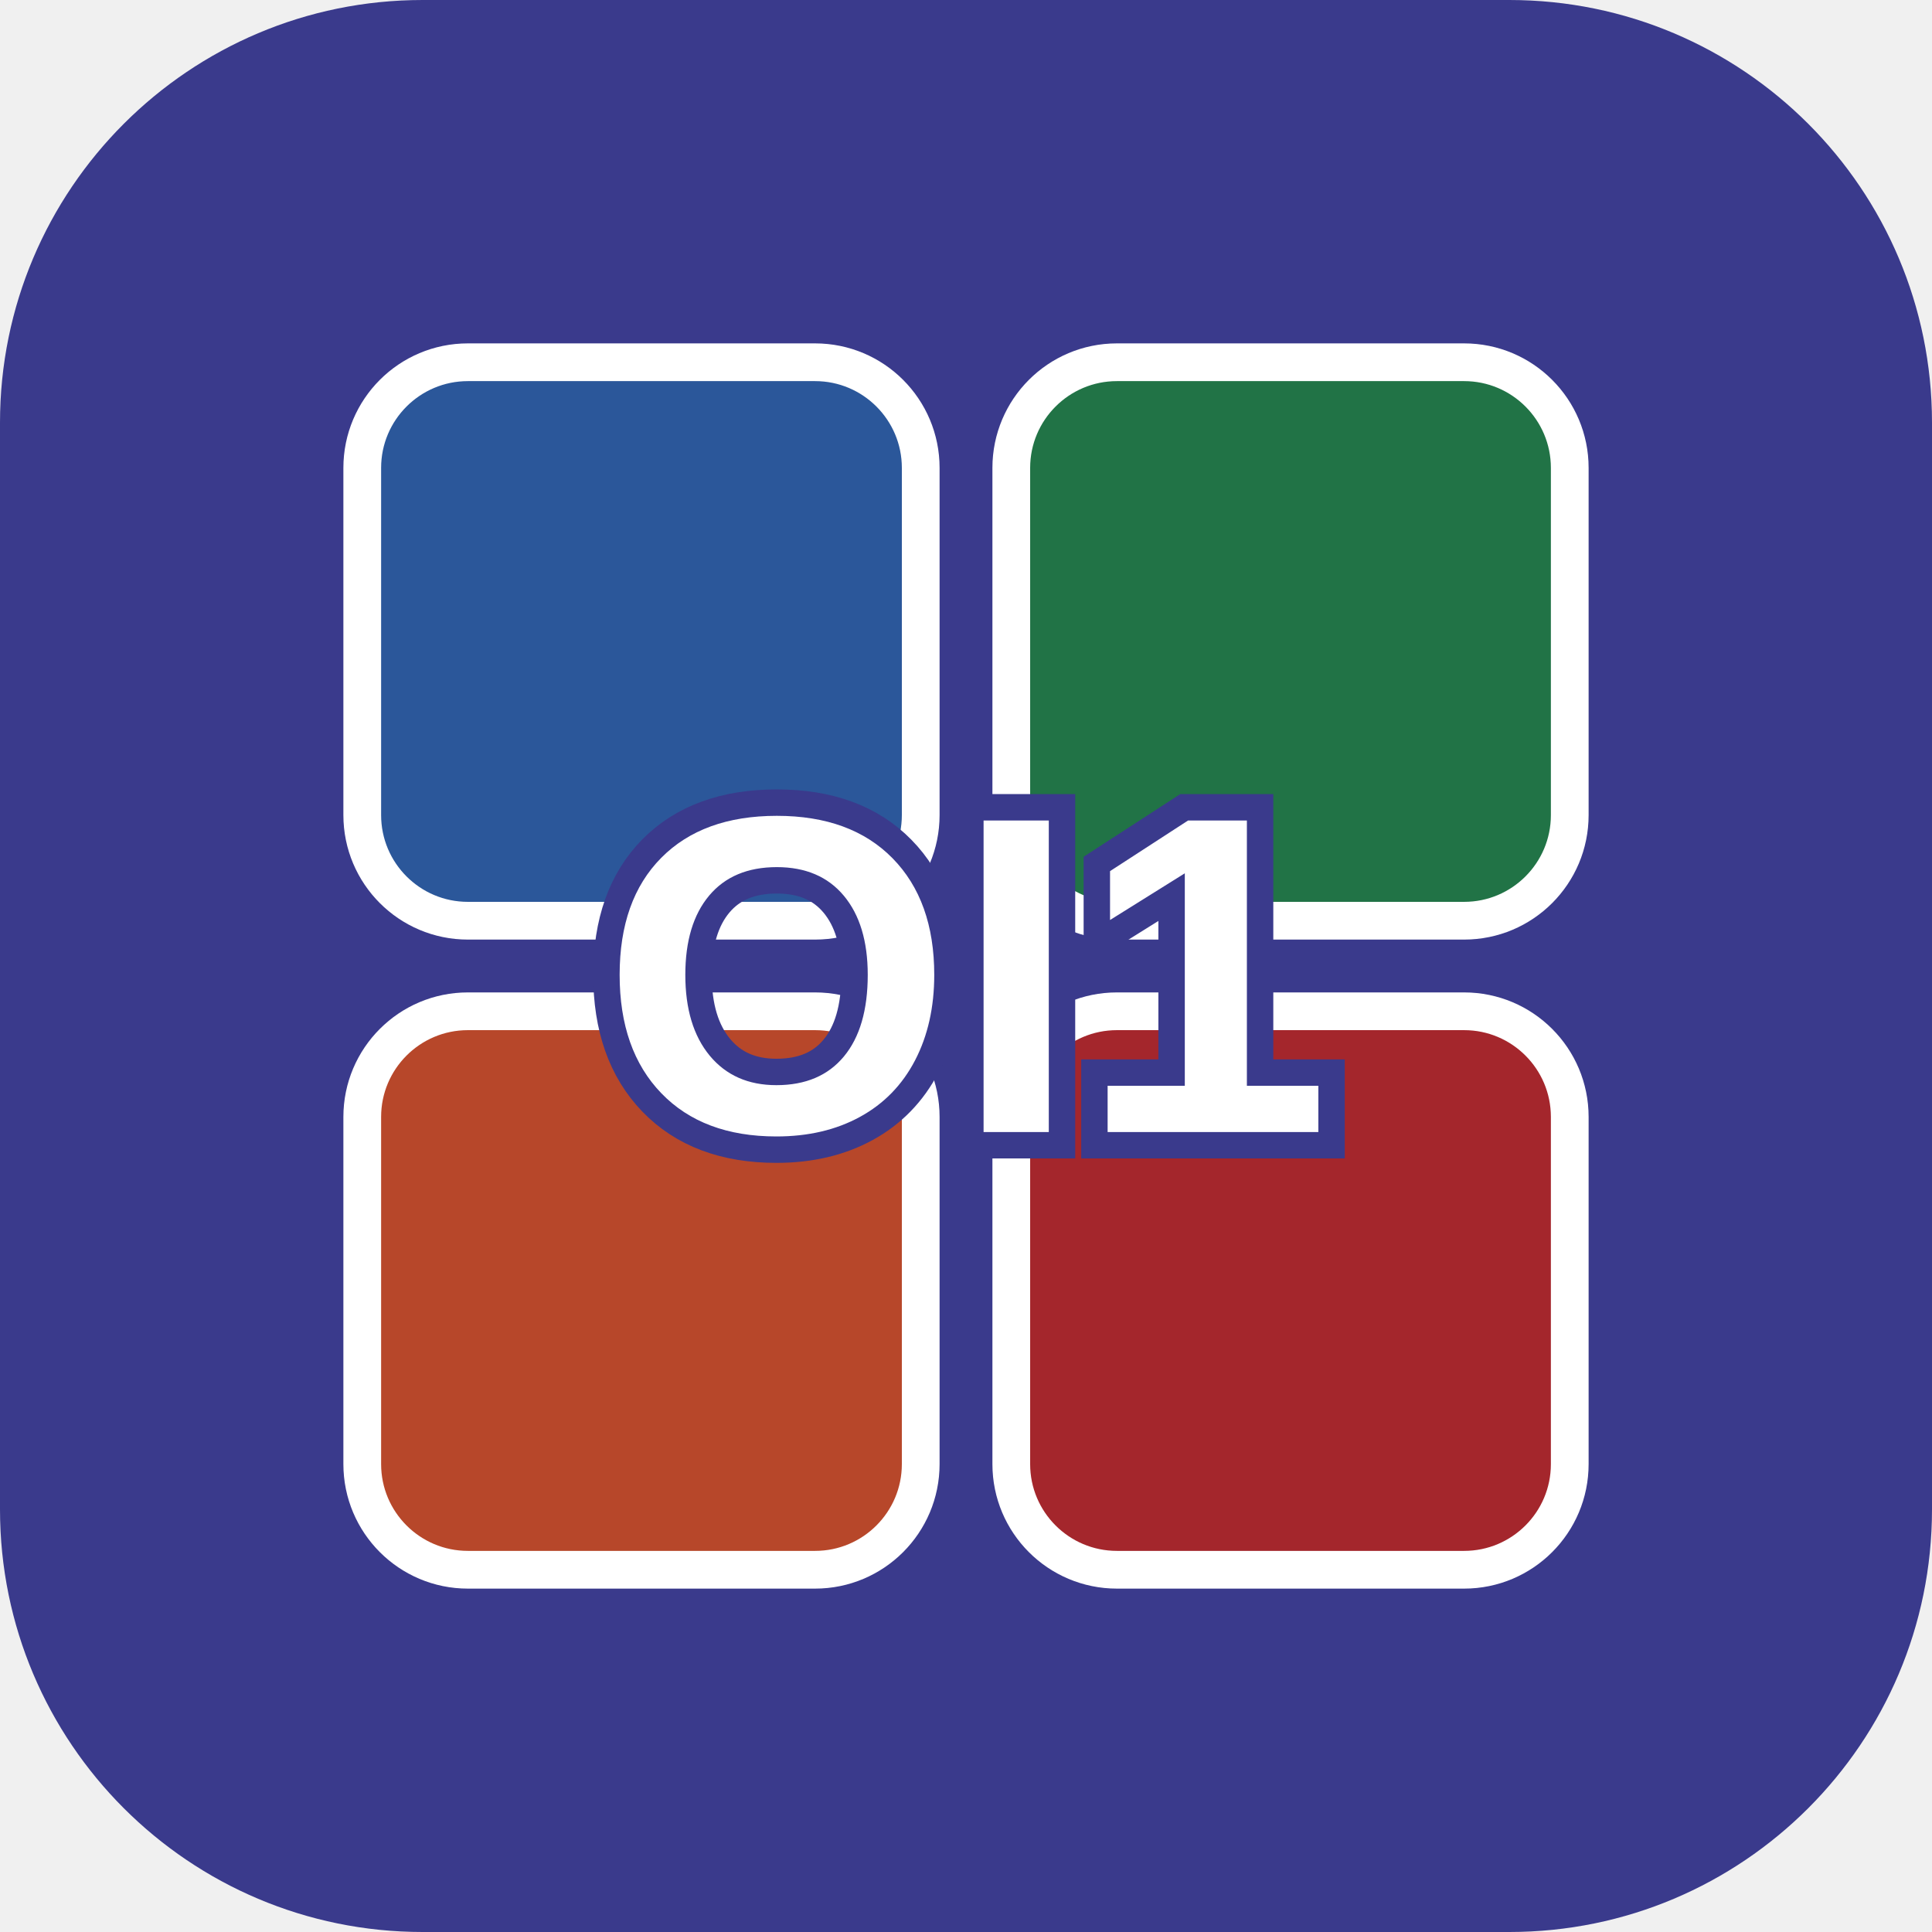
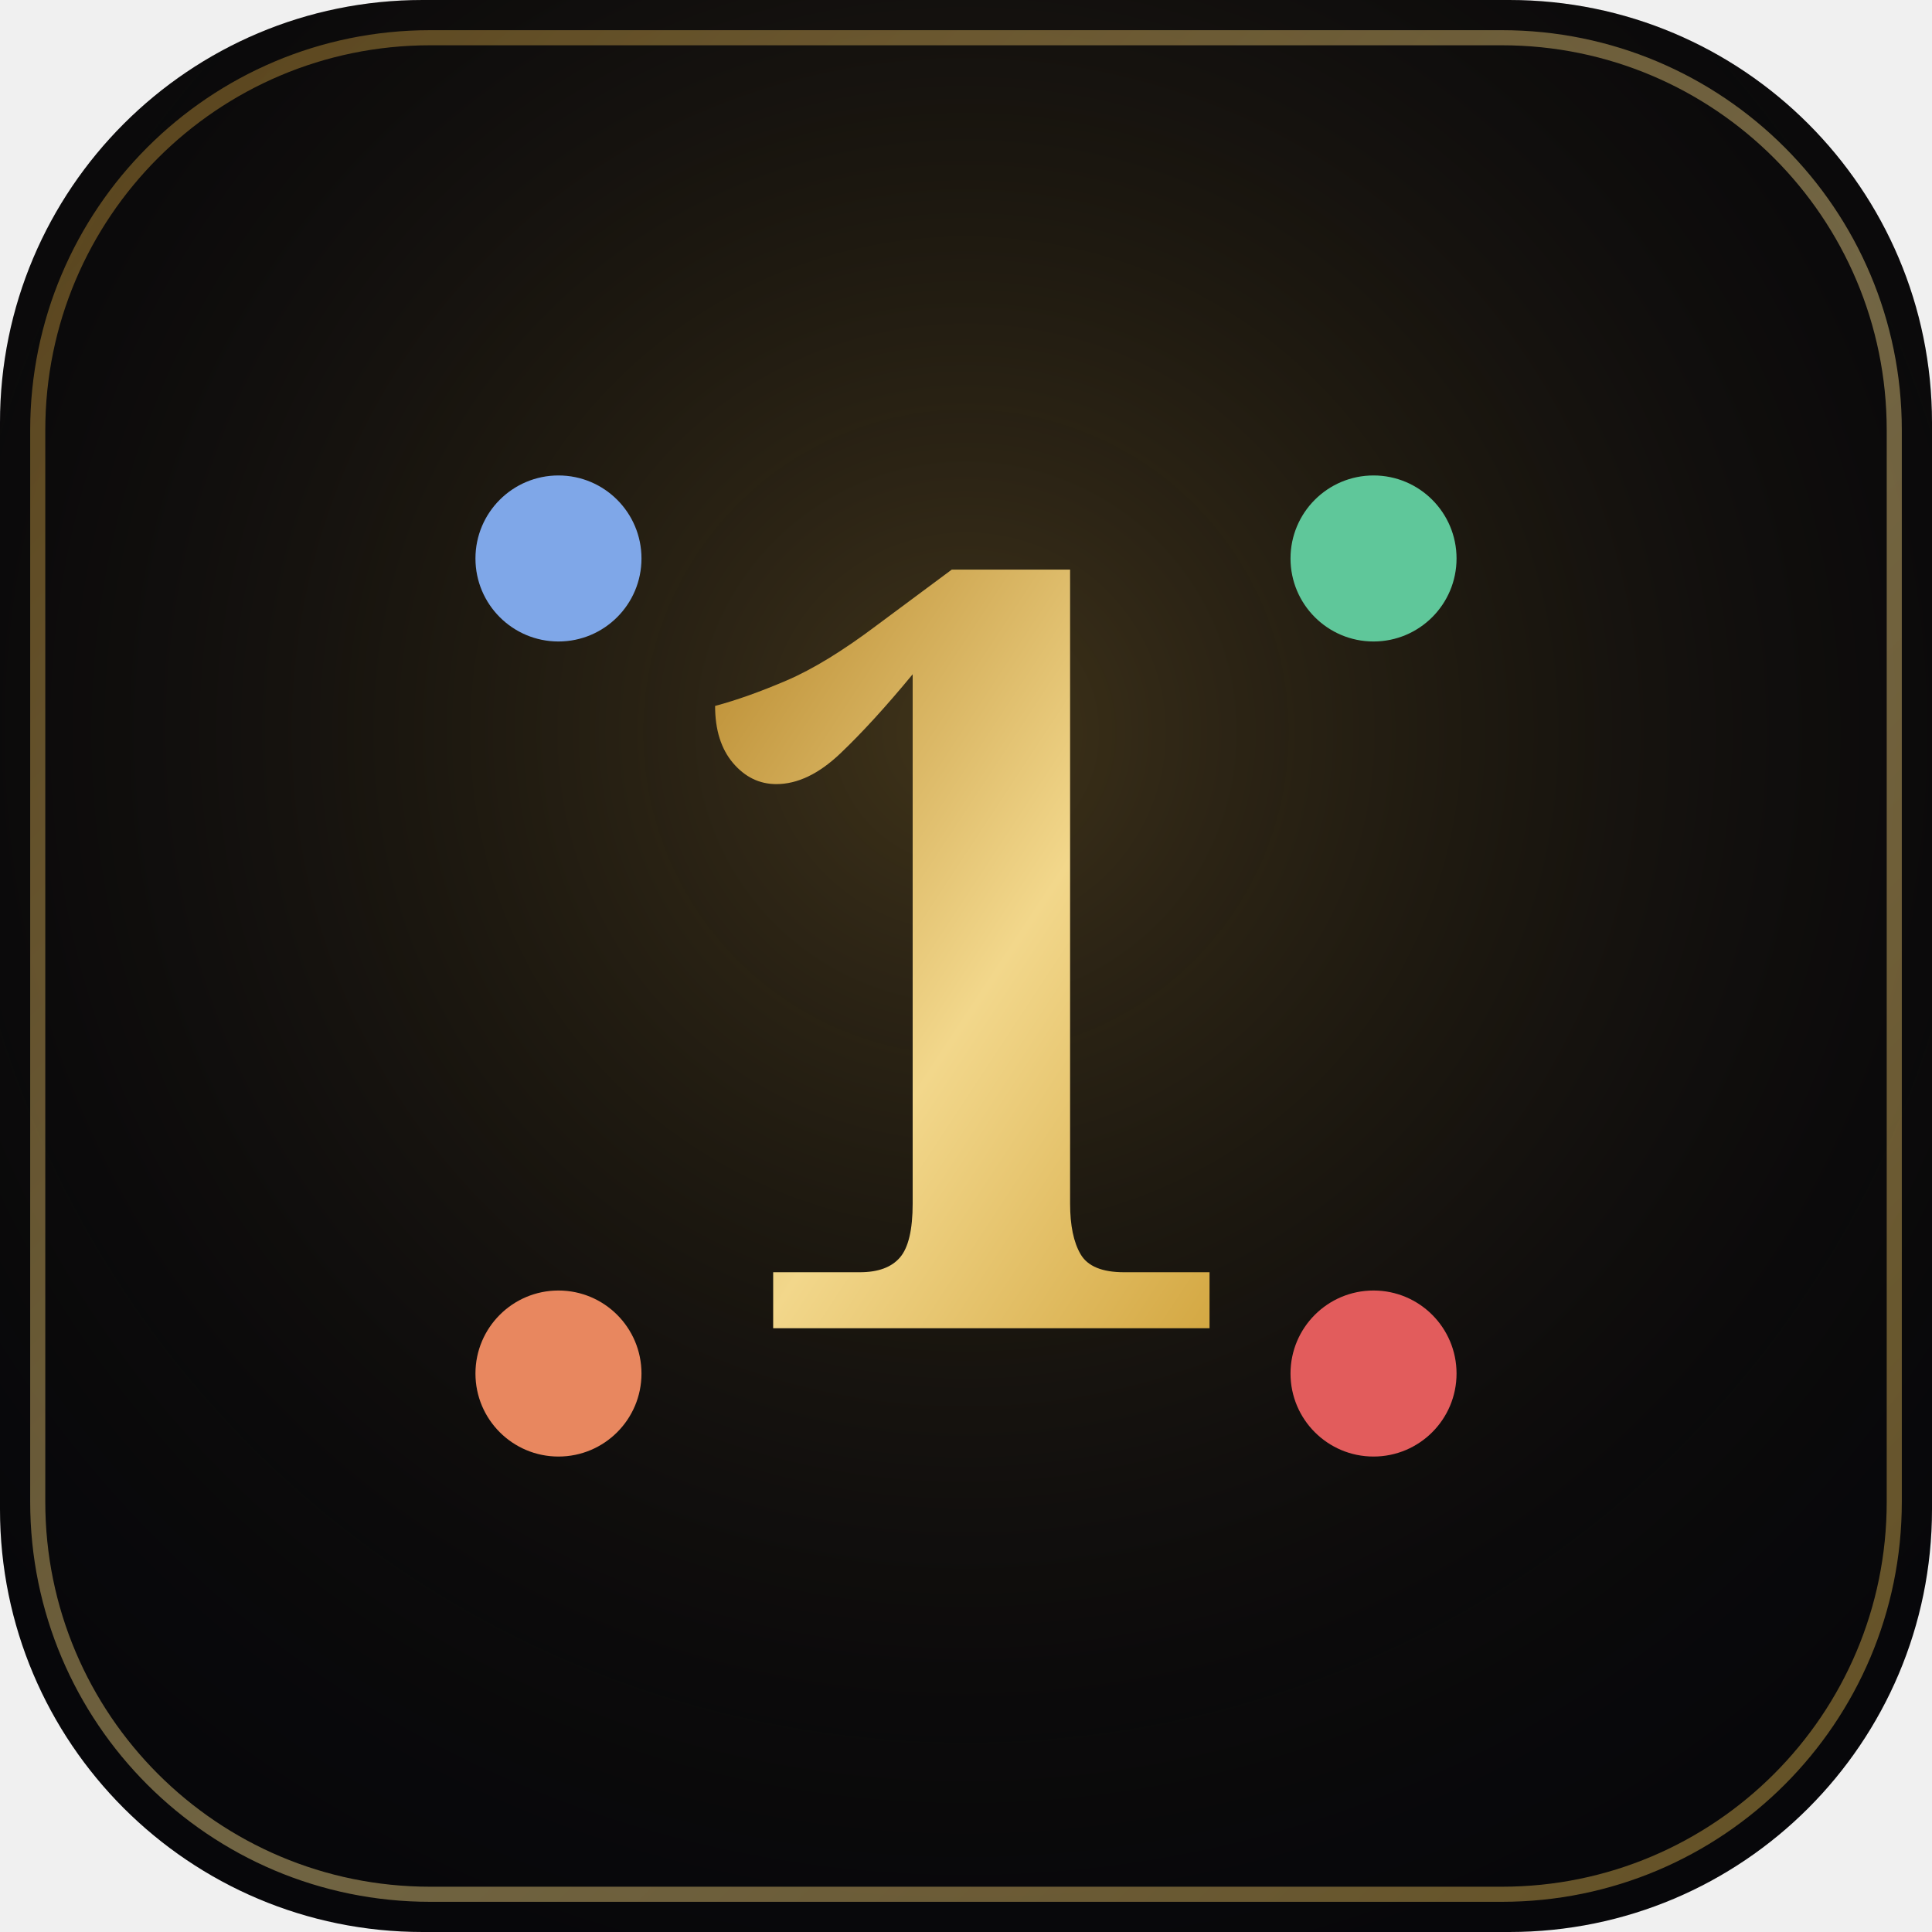
<svg xmlns="http://www.w3.org/2000/svg" viewBox="0 0 512 512">
-   <rect width="512" height="512" rx="112" fill="#3a3a8c" />
-   <rect x="96" y="96" width="148" height="148" rx="28" fill="#2b579a" stroke="#fff" stroke-width="10" />
-   <rect x="268" y="96" width="148" height="148" rx="28" fill="#217346" stroke="#fff" stroke-width="10" />
-   <rect x="96" y="268" width="148" height="148" rx="28" fill="#b7472a" stroke="#fff" stroke-width="10" />
-   <rect x="268" y="268" width="148" height="148" rx="28" fill="#a4262c" stroke="#fff" stroke-width="10" />
-   <text x="256" y="300" font-family="Arial, Helvetica, sans-serif" font-weight="700" font-size="120" text-anchor="middle" fill="#fff" stroke="#3a3a8c" stroke-width="14" paint-order="stroke">OI1</text>
+   <defs>
+     <linearGradient id="g" x1="0" y1="0" x2="1" y2="1">
+       <stop offset="0" stop-color="#B8892E" />
+       <stop offset=".55" stop-color="#F2D78B" />
+       <stop offset="1" stop-color="#D4A843" />
+     </linearGradient>
+     <radialGradient id="n" cx=".5" cy=".38" r=".7">
+       <stop offset="0" stop-color="#D4A843" stop-opacity=".28" />
+       <stop offset="1" stop-color="#07070A" stop-opacity="0" />
+     </radialGradient>
+   </defs>
+   <rect width="512" height="512" rx="112" fill="#07070A" />
+   <rect width="512" height="512" rx="112" fill="url(#n)" />
+   <rect x="10" y="10" width="492" height="492" rx="104" fill="none" stroke="url(#g)" stroke-opacity=".45" stroke-width="4" />
+   <circle cx="148" cy="148" r="22" fill="#7FA7E8" />
+   <circle cx="364" cy="148" r="22" fill="#5FC79A" />
+   <circle cx="148" cy="364" r="22" fill="#E8875F" />
+   <circle cx="364" cy="364" r="22" fill="#E25C5C" />
+   <text x="256" y="352" font-family="'Playfair Display', Georgia, serif" font-weight="700" font-size="280" text-anchor="middle" fill="url(#g)">1</text>
</svg>
